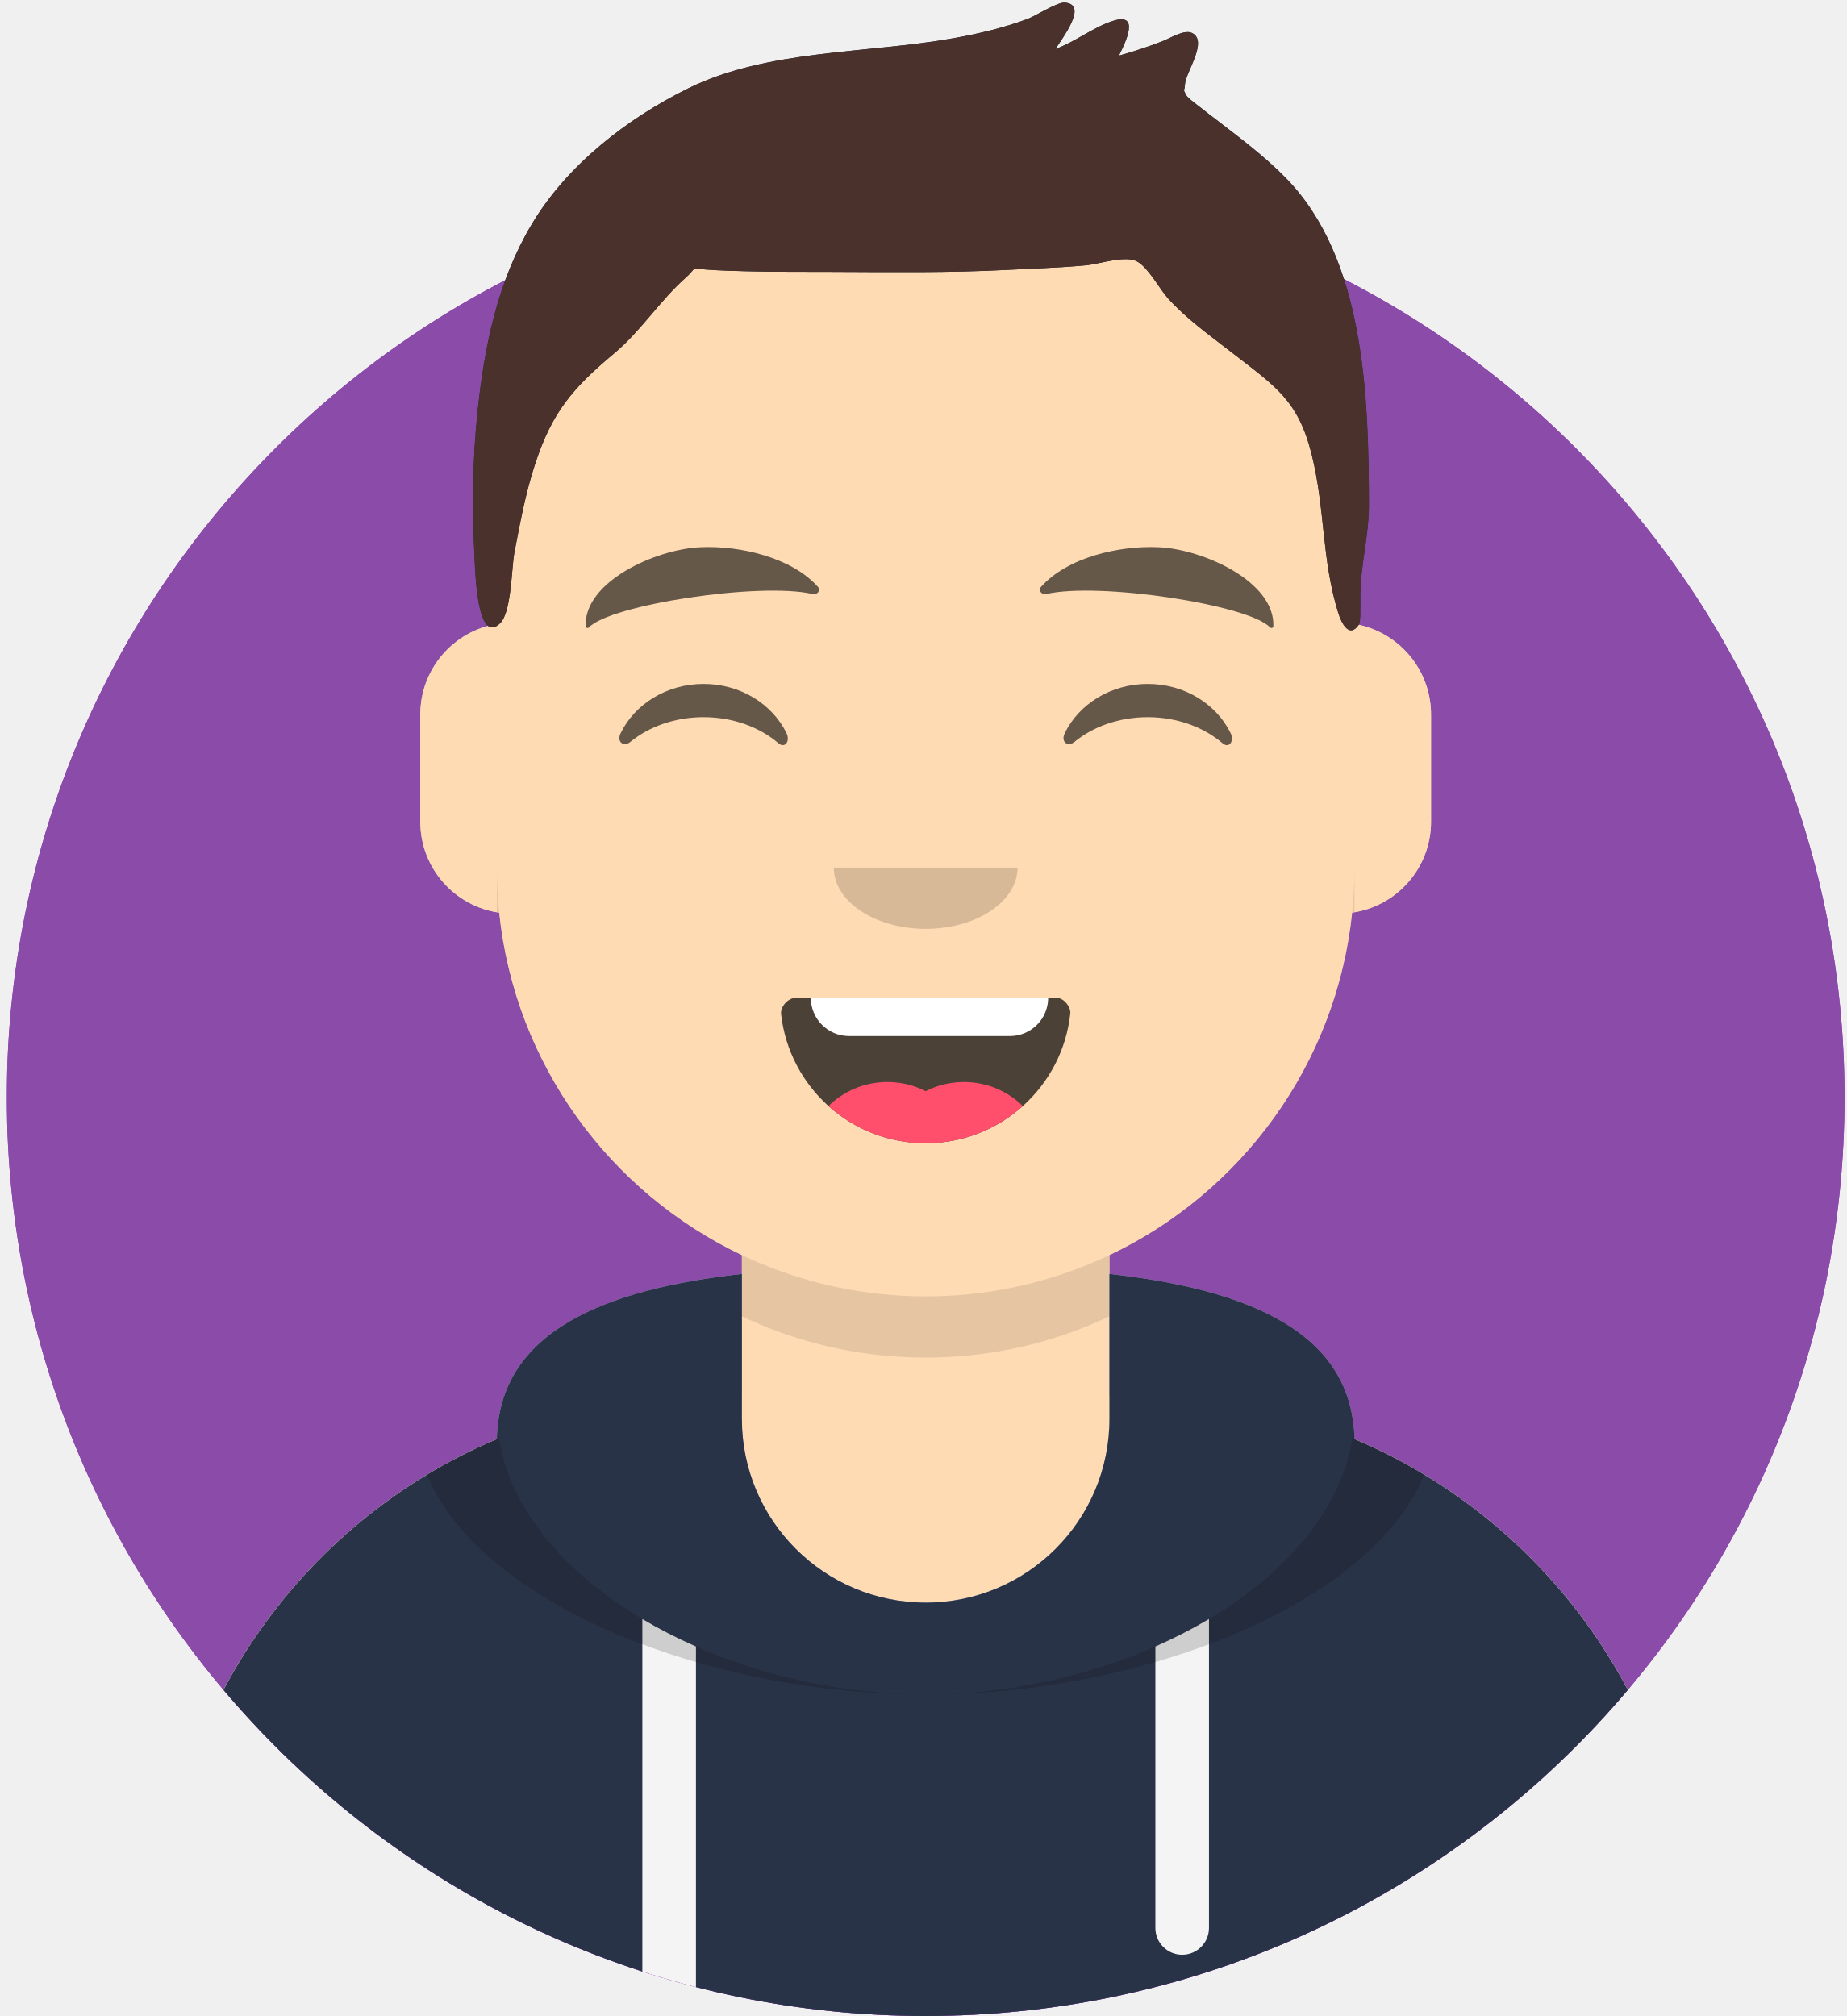
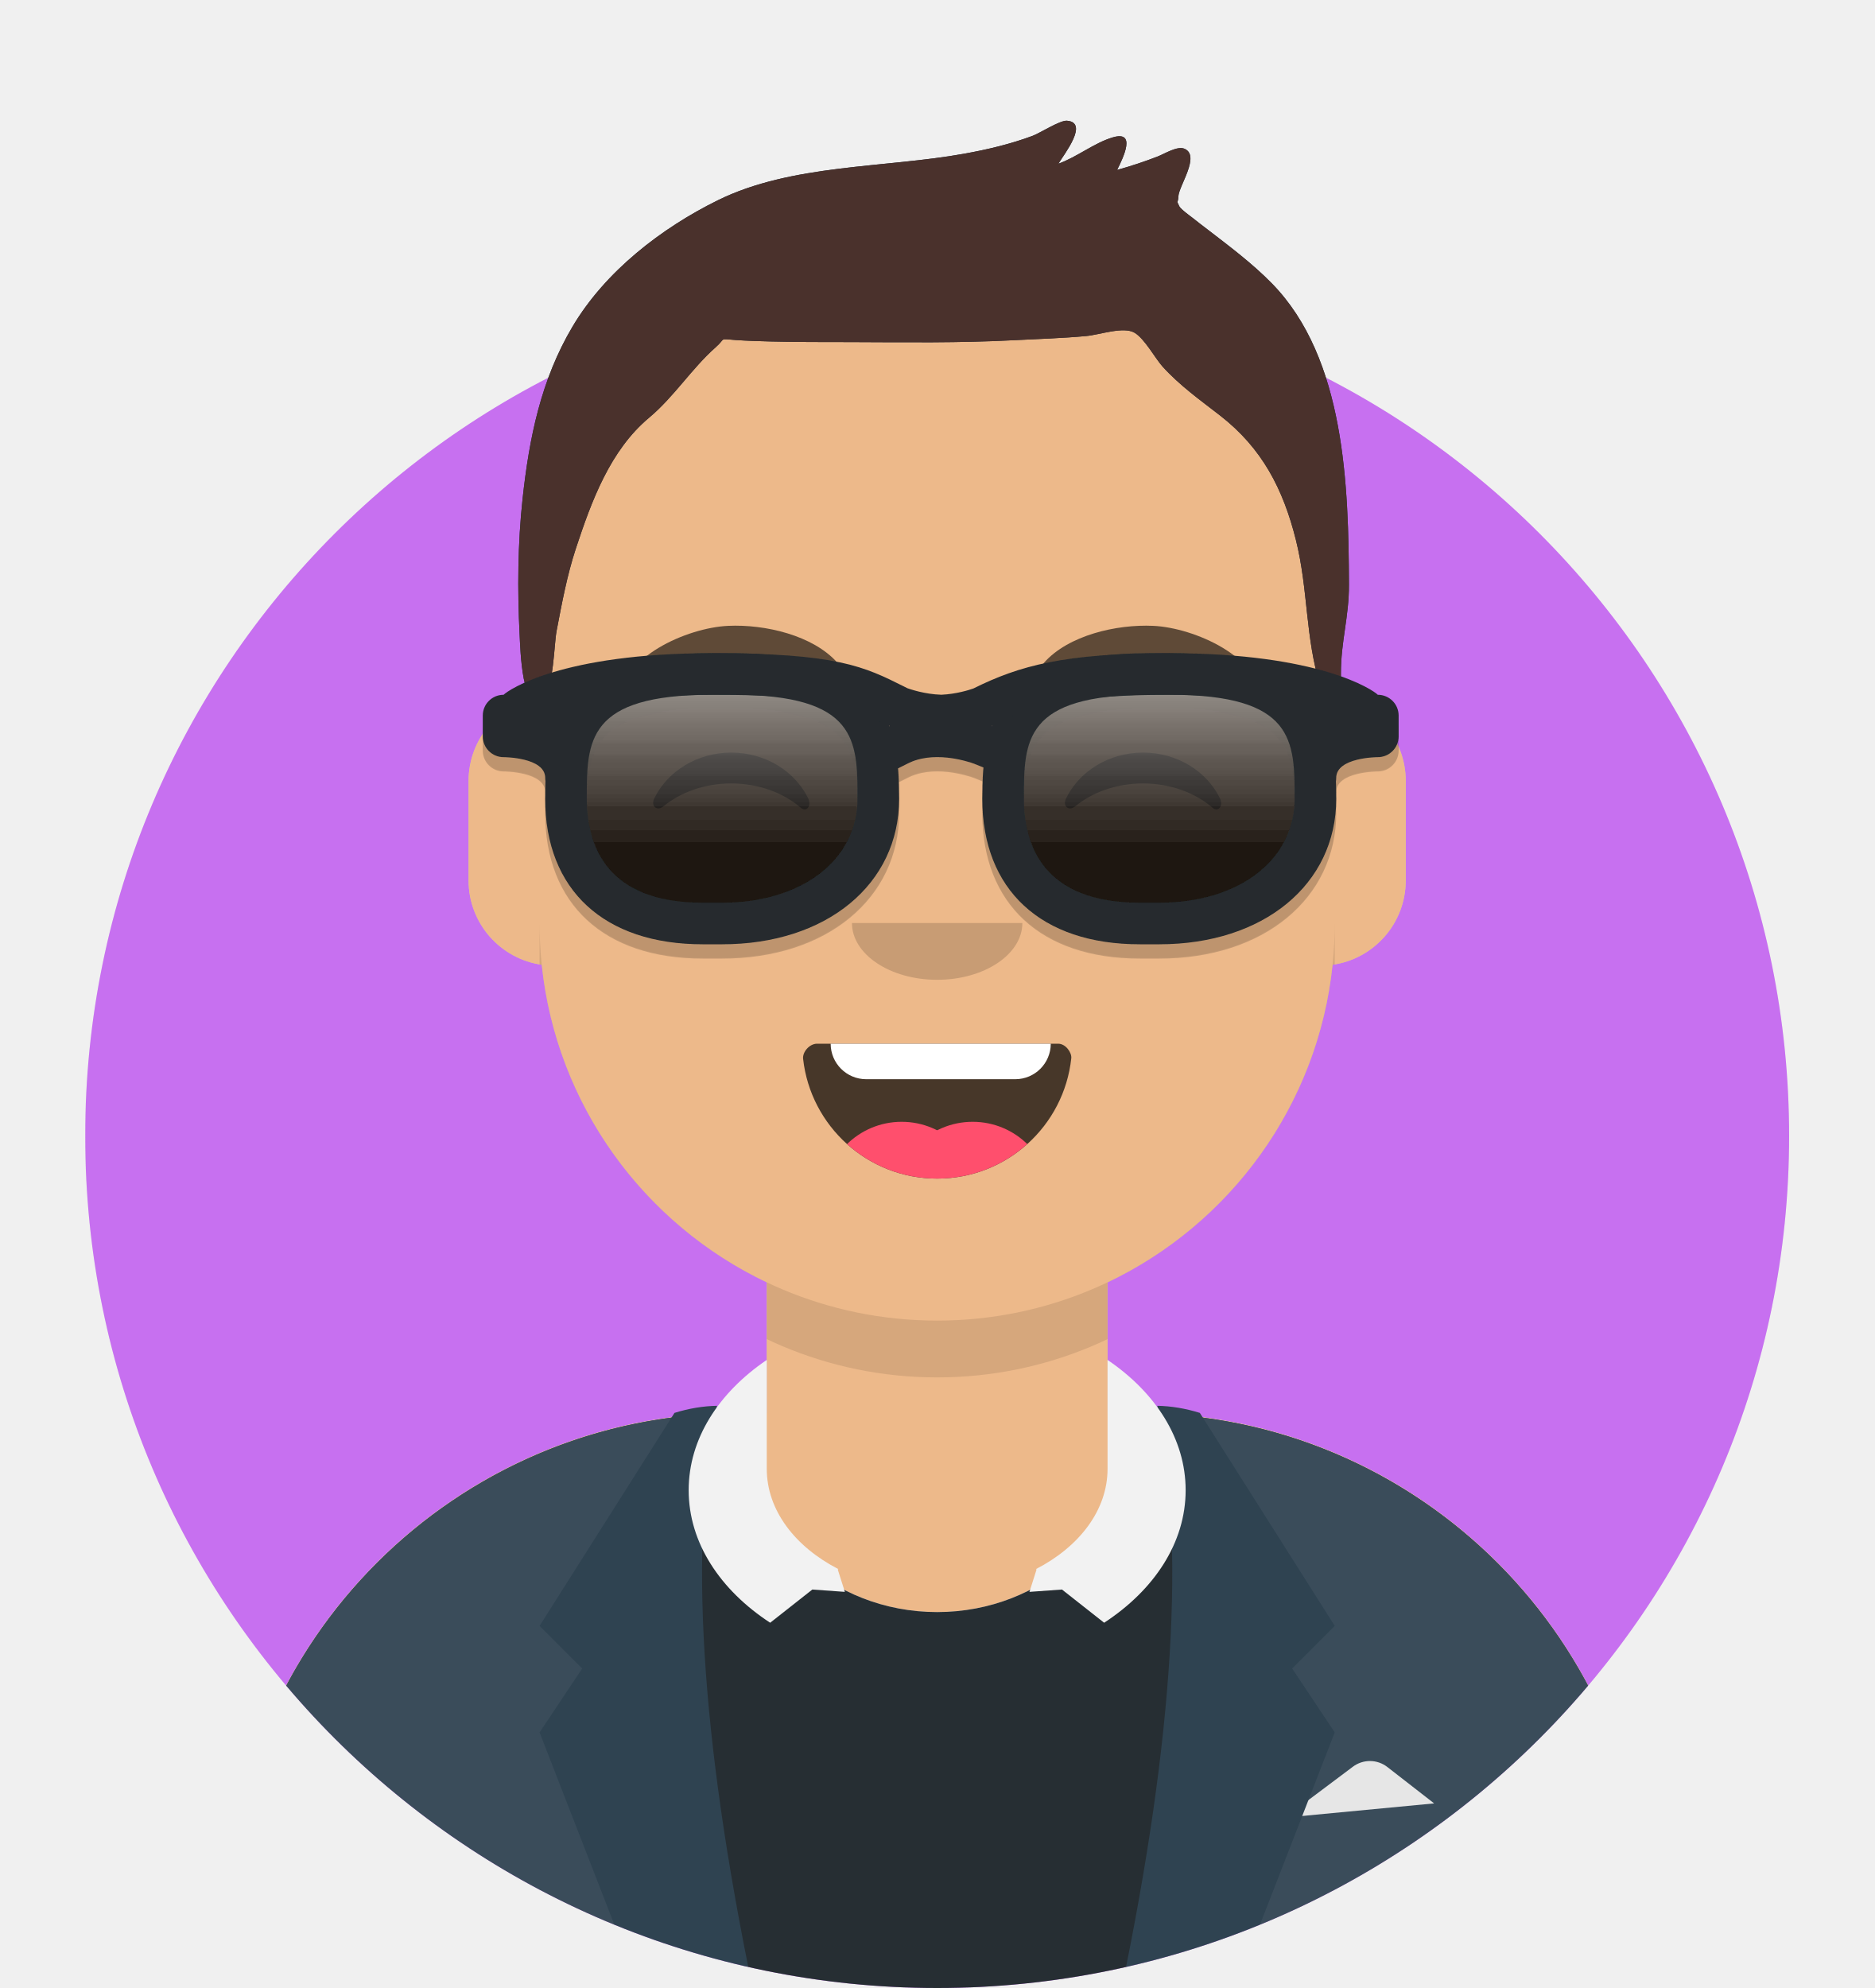
- <svg xmlns="http://www.w3.org/2000/svg" xmlns:xlink="http://www.w3.org/1999/xlink" width="217px" height="237px" viewBox="0 0 217 237" version="1.1">
+ <svg xmlns="http://www.w3.org/2000/svg" xmlns:xlink="http://www.w3.org/1999/xlink" width="264px" height="280px" viewBox="0 0 264 280" version="1.1">
  <defs>
-     <circle id="path-1" cx="108" cy="108" r="108" />
-     <path d="M-3.19744231e-14,144 L-3.19744231e-14,-1.42108547e-14 L237.6,-1.42108547e-14 L237.6,144 L226.8,144 C226.8,203.647 178.447,252 118.8,252 C59.153,252 10.8,203.647 10.8,144 L10.8,144 L-3.19744231e-14,144 Z" id="path-3" />
-     <path d="M90,0 C117.835,-5.11323436e-15 140.4,22.565 140.4,50.4 L140.401,55.949 C145.508,56.807 149.4,61.249 149.4,66.6 L149.4,79.2 C149.4,84.647 145.367,89.152 140.125,89.893 C138.265,107.718 127.114,122.78 111.601,130.149 L111.6,146.7 L115.2,146.7 C150.988,146.7 180,175.712 180,211.5 L180,219.6 L0,219.6 L0,211.5 C-4.38277231e-15,175.712 29.012,146.7 64.8,146.7 L68.4,146.7 L68.4,130.15 C52.886,122.78 41.735,107.718 39.875,89.893 C34.633,89.152 30.6,84.647 30.6,79.2 L30.6,66.6 C30.6,61.249 34.492,56.806 39.6,55.949 L39.6,50.4 C39.6,22.565 62.165,5.11323436e-15 90,0 Z" id="path-5" />
-     <path d="M140.401,11.764 C156.691,13.587 169.2,18.597 169.2,31.569 L169.194,31.18 C192.467,41.01 208.8,64.047 208.8,90.9 L208.8,99 L28.8,99 L28.8,90.9 C28.8,64.047 45.133,41.01 68.406,31.18 C68.653,18.496 81.073,13.568 97.2,11.764 L97.2,28.8 C97.2,40.729 106.871,50.4 118.8,50.4 C130.729,50.4 140.4,40.729 140.4,28.8 L140.4,28.8 Z" id="path-7" />
-     <path d="M31.606,13.615 C32.558,22.158 39.803,28.8 48.6,28.8 C57.424,28.8 64.687,22.117 65.603,13.536 C65.676,12.845 64.905,11.7 63.938,11.7 C50.534,11.7 40.264,11.7 33.378,11.7 C32.406,11.7 31.511,12.761 31.606,13.615 Z" id="path-9" />
-     <rect id="path-11" x="0" y="0" width="237.6" height="252" />
-     <path d="M118.135,20.928 C115.651,18.39 112.767,16.236 109.962,14.076 C109.343,13.6 108.715,13.135 108.109,12.641 C107.972,12.528 106.563,11.519 106.394,11.148 C105.988,10.254 106.224,10.95 106.28,9.884 C106.35,8.535 109.1,4.727 107.048,3.854 C106.146,3.47 104.536,4.492 103.67,4.83 C101.977,5.49 100.263,6.054 98.512,6.54 C99.351,4.869 100.95,1.524 97.944,2.419 C95.603,3.116 93.421,4.91 91.068,5.753 C91.847,4.477 94.96,0.523 92.147,0.302 C91.271,0.233 88.724,1.875 87.782,2.226 C84.959,3.275 82.075,3.953 79.111,4.487 C69.033,6.304 57.248,5.786 47.923,10.374 C40.735,13.911 33.636,19.4 29.484,26.389 C25.481,33.125 23.984,40.498 23.146,48.217 C22.532,53.882 22.482,59.738 22.769,65.424 C22.863,67.287 23.073,75.874 25.779,73.273 C27.127,71.978 27.117,66.745 27.457,64.974 C28.133,61.451 28.783,57.911 29.91,54.5 C31.895,48.49 34.238,45.687 39.184,41.547 C42.359,38.89 44.588,35.3 47.625,32.62 C48.99,31.416 47.949,31.542 50.143,31.7 C51.616,31.806 53.097,31.846 54.574,31.885 C57.99,31.974 61.412,31.951 64.829,31.963 C71.711,31.988 78.561,32.085 85.437,31.725 C88.492,31.565 91.556,31.478 94.603,31.195 C96.306,31.038 99.326,29.947 100.728,30.78 C102.01,31.543 103.342,34.034 104.263,35.054 C106.438,37.464 109.032,39.305 111.576,41.282 C116.881,45.403 119.559,46.98 121.17,53.421 C122.775,59.838 122.325,65.791 124.312,72.106 C124.662,73.217 125.586,75.13 126.726,73.415 C126.937,73.096 126.883,71.345 126.883,70.337 C126.883,66.27 127.913,63.218 127.9,59.123 C127.849,46.674 127.447,30.442 118.135,20.928 Z" id="path-13" />
+     <circle id="react-path-1" cx="120" cy="120" r="120" />
+     <path d="M12,160 C12,226.274 65.726,280 132,280 C198.274,280 252,226.274 252,160 L264,160 L264,-1.42108547e-14 L-3.19744231e-14,-1.42108547e-14 L-3.19744231e-14,160 L12,160 Z" id="react-path-2" />
+     <path d="M124,144.611 L124,163 L128,163 L128,163 C167.765,163 200,195.235 200,235 L200,244 L0,244 L0,235 C-4.86974701e-15,195.235 32.235,163 72,163 L72,163 L76,163 L76,144.611 C58.763,136.422 46.372,119.687 44.305,99.881 C38.48,99.058 34,94.052 34,88 L34,74 C34,68.054 38.325,63.118 44,62.166 L44,56 L44,56 C44,25.072 69.072,5.68137151e-15 100,0 L100,0 L100,0 C130.928,-5.68137151e-15 156,25.072 156,56 L156,62.166 C161.675,63.118 166,68.054 166,74 L166,88 C166,94.052 161.52,99.058 155.695,99.881 C153.628,119.687 141.237,136.422 124,144.611 Z" id="react-path-3" />
  </defs>
-   <g id="Website" stroke="none" stroke-width="1" fill="none" fill-rule="evenodd">
-     <g id="mf-avatar" transform="translate(-10, -15)">
-       <g id="Circle" transform="translate(10.8, 36)">
-         <mask id="mask-2" fill="white">
-           <use xlink:href="#path-1" />
+   <g id="Avataaar" stroke="none" stroke-width="1" fill="none" fill-rule="evenodd">
+     <g transform="translate(-825, -1100)" id="Avataaar/Circle">
+       <g transform="translate(825, 1100)">
+         <g id="Circle" stroke-width="1" fill-rule="evenodd" transform="translate(12, 40)">
+           <mask id="react-mask-4" fill="white">
+             <use xlink:href="#react-path-1" />
+           </mask>
+           <use id="Circle-Background" fill="#E6E6E6" xlink:href="#react-path-1" />
+           <g id="Color/Palette/Blue-01" mask="url(#react-mask-4)" fill="#c770f0">
+             <rect id="🖍Color" x="0" y="0" width="240" height="240" />
+           </g>
+         </g>
+         <mask id="react-mask-5" fill="white">
+           <use xlink:href="#react-path-2" />
        </mask>
-         <use id="Circle-Background" fill="#972dc2" xlink:href="#path-1" />
-         <g id="🖍-Circle-Color" mask="url(#mask-2)" fill="#8a4ca8">
-           <rect id="🖍Color" x="0" y="0" width="216.445" height="216" />
-         </g>
-       </g>
-       <mask id="mask-4" fill="white">
-         <use xlink:href="#path-3" />
-       </mask>
-       <g id="Mask" />
-       <g id="Avataaar" mask="url(#mask-4)">
-         <g id="Body" transform="translate(28.8, 32.4)">
-           <mask id="mask-6" fill="white">
-             <use xlink:href="#path-5" />
-           </mask>
-           <use fill="#D0C6AC" xlink:href="#path-5" />
-           <g id="Skin/👶🏻-05-Pale" mask="url(#mask-6)" fill="#FFDBB4">
-             <g transform="translate(-28.8, 0)" id="Color">
-               <rect x="0" y="0" width="238.384" height="220.355" />
+         <g id="Mask" />
+         <g id="Avataaar" stroke-width="1" fill-rule="evenodd" mask="url(#react-mask-5)">
+           <g id="Body" transform="translate(32, 36)">
+             <mask id="react-mask-6" fill="white">
+               <use xlink:href="#react-path-3" />
+             </mask>
+             <use fill="#D0C6AC" xlink:href="#react-path-3" />
+             <g id="Skin/👶🏽-03-Brown" mask="url(#react-mask-6)" fill="#EDB98A">
+               <g transform="translate(0, 0)" id="Color">
+                 <rect x="0" y="0" width="264" height="280" />
+               </g>
+             </g>
+             <path d="M156,79 L156,102 C156,132.928 130.928,158 100,158 C69.072,158 44,132.928 44,102 L44,79 L44,94 C44,124.928 69.072,150 100,150 C130.928,150 156,124.928 156,94 L156,79 Z" id="Neck-Shadow" fill-opacity="0.1" fill="#000000" mask="url(#react-mask-6)" />
+           </g>
+           <g id="Clothing/Blazer-+-Sweater" transform="translate(0, 170)">
+             <defs>
+               <path d="M105.192,29.052 L104,29.052 L104,29.052 C64.235,29.052 32,61.287 32,101.052 L32,110 L232,110 L232,101.052 C232,61.287 199.765,29.052 160,29.052 L160,29.052 L158.808,29.052 C158.935,30.035 159,31.036 159,32.052 C159,45.859 146.912,57.052 132,57.052 C117.088,57.052 105,45.859 105,32.052 C105,31.036 105.065,30.035 105.192,29.052 Z" id="react-path-219" />
+             </defs>
+             <mask id="react-mask-220" fill="white">
+               <use xlink:href="#react-path-219" />
+             </mask>
+             <use id="Clothes" fill="#E6E6E6" fill-rule="evenodd" xlink:href="#react-path-219" />
+             <g id="Color/Palette/Black" mask="url(#react-mask-220)" fill-rule="evenodd" fill="#262E33">
+               <rect id="🖍Color" x="0" y="0" width="264" height="110" />
+             </g>
+             <g id="Blazer" stroke-width="1" fill-rule="evenodd" transform="translate(32, 28)">
+               <path d="M68.785,1.122 C30.512,2.804 1.24427139e-14,34.365 0,73.052 L0,82 L69.362,82 C65.961,69.92 64,55.709 64,40.5 C64,26.173 65.74,12.731 68.785,1.122 Z M131.638,82 L200,82 L200,73.052 C200,34.707 170.025,3.363 132.229,1.174 C135.265,12.771 137,26.194 137,40.5 C137,55.709 135.039,69.92 131.638,82 Z" id="Saco" fill="#3A4C5A" />
+               <path d="M149,58 L158.556,50.833 L158.556,50.833 C159.999,49.751 161.988,49.768 163.412,50.876 L170,56 L149,58 Z" id="Pocket-hanky" fill="#E6E6E6" />
+               <path d="M69,1.13686838e-13 C65,19.333 66.667,46.667 74,82 L58,82 L44,46 L50,37 L44,31 L63,1 C65.028,0.369 67.028,0.036 69,1.13686838e-13 Z" id="Wing" fill="#2F4351" />
+               <path d="M151,1.13686838e-13 C147,19.333 148.667,46.667 156,82 L140,82 L126,46 L132,37 L126,31 L145,1 C147.028,0.369 149.028,0.036 151,1.13686838e-13 Z" id="Wing" fill="#2F4351" transform="translate(141, 41) scale(-1, 1) translate(-141, -41) " />
+             </g>
+             <path d="M156,21.539 C162.772,26.136 167,32.656 167,39.888 C167,47.289 162.572,53.945 155.52,58.556 L149.579,53.876 L145,54.208 L146,51.057 L145.922,50.996 C152.022,47.853 156,42.7 156,36.877 L156,21.539 Z M108,21.539 C101.228,26.136 97,32.656 97,39.888 C97,47.289 101.428,53.945 108.48,58.556 L114.421,53.876 L119,54.208 L118,51.057 L118.078,50.996 C111.978,47.853 108,42.7 108,36.877 L108,21.539 Z" id="Collar" fill="#F2F2F2" fill-rule="evenodd" />
+           </g>
+           <g id="Face" transform="translate(76, 82)" fill="#000000">
+             <g id="Mouth/Smile" transform="translate(2, 52)">
+               <defs>
+                 <path d="M35.118,15.128 C36.176,24.62 44.226,32 54,32 C63.804,32 71.874,24.574 72.892,15.04 C72.974,14.273 72.117,13 71.043,13 C56.149,13 44.738,13 37.087,13 C36.007,13 35.012,14.178 35.118,15.128 Z" id="react-path-239" />
+               </defs>
+               <mask id="react-mask-240" fill="white">
+                 <use xlink:href="#react-path-239" />
+               </mask>
+               <use id="Mouth" fill-opacity="0.7" fill="#000000" fill-rule="evenodd" xlink:href="#react-path-239" />
+               <rect id="Teeth" fill="#FFFFFF" fill-rule="evenodd" mask="url(#react-mask-240)" x="39" y="2" width="31" height="16" rx="5" />
+               <g id="Tongue" stroke-width="1" fill-rule="evenodd" mask="url(#react-mask-240)" fill="#FF4F6D">
+                 <g transform="translate(38, 24)">
+                   <circle cx="11" cy="11" r="11" />
+                   <circle cx="21" cy="11" r="11" />
+                 </g>
+               </g>
+             </g>
+             <g id="Nose/Default" transform="translate(28, 40)" fill-opacity="0.16">
+               <path d="M16,8 C16,12.418 21.373,16 28,16 L28,16 C34.627,16 40,12.418 40,8" id="Nose" />
+             </g>
+             <g id="Eyes/Happy-😁" transform="translate(0, 8)" fill-opacity="0.6">
+               <path d="M16.16,22.447 C18.007,18.649 22.164,16 26.998,16 C31.814,16 35.959,18.63 37.815,22.407 C38.367,23.529 37.582,24.447 36.791,23.767 C34.34,21.66 30.859,20.344 26.998,20.344 C23.257,20.344 19.874,21.579 17.438,23.572 C16.547,24.3 15.62,23.558 16.16,22.447 Z" id="Squint" />
+               <path d="M74.16,22.447 C76.007,18.649 80.164,16 84.998,16 C89.814,16 93.959,18.63 95.815,22.407 C96.367,23.529 95.582,24.447 94.791,23.767 C92.34,21.66 88.859,20.344 84.998,20.344 C81.257,20.344 77.874,21.579 75.438,23.572 C74.547,24.3 73.62,23.558 74.16,22.447 Z" id="Squint" />
+             </g>
+             <g id="Eyebrow/Natural/Default-Natural" fill-opacity="0.6">
+               <path d="M26.039,6.21 C20.278,6.983 11.293,12.005 12.044,17.818 C12.069,18.008 12.357,18.067 12.481,17.908 C14.967,14.72 34.193,10.037 41.194,11.015 C41.835,11.104 42.258,10.443 41.821,10.03 C38.077,6.495 31.2,5.512 26.039,6.21" id="Eyebrow" transform="translate(27, 12) rotate(5) translate(-27, -12) " />
+               <path d="M85.039,6.21 C79.278,6.983 70.293,12.005 71.044,17.818 C71.069,18.008 71.357,18.067 71.481,17.908 C73.967,14.72 93.193,10.037 100.194,11.015 C100.835,11.104 101.258,10.443 100.821,10.03 C97.077,6.495 90.2,5.512 85.039,6.21" id="Eyebrow" transform="translate(86, 12) scale(-1, 1) rotate(5) translate(-86, -12) " />
            </g>
          </g>
-           <path d="M39.6,84.6 C39.6,112.435 62.165,135 90,135 C117.835,135 140.4,112.435 140.4,84.6 L140.4,84.6 L140.4,91.8 C140.4,119.635 117.835,142.2 90,142.2 C62.165,142.2 39.6,119.635 39.6,91.8 Z" id="Neck-Shadow" fill-opacity="0.1" fill="#000000" mask="url(#mask-6)" />
-         </g>
-         <g id="Clothing/Hoodie" transform="translate(0, 153)">
-           <mask id="mask-8" fill="white">
-             <use xlink:href="#path-7" />
-           </mask>
-           <use id="Hoodie" fill="#B7C1DB" fill-rule="evenodd" xlink:href="#path-7" />
-           <g id="Color/Palette/Slate" mask="url(#mask-8)" fill="#293347" fill-rule="evenodd">
-             <rect id="🖍Color" x="0" y="0" width="238.491" height="99" />
-           </g>
-           <path d="M91.8,55.565 L91.8,99 L85.5,99 L85.499,52.335 C87.483,53.514 89.592,54.594 91.8,55.565 Z M152.101,52.334 L152.1,88.65 C152.1,90.39 150.69,91.8 148.95,91.8 C147.21,91.8 145.8,90.39 145.8,88.65 L145.801,55.565 C148.009,54.594 150.118,53.513 152.101,52.334 Z" id="Straps" fill="#F4F4F4" fill-rule="evenodd" mask="url(#mask-8)" />
-           <path d="M155.733,11.451 C169.28,14.013 178.65,19.118 178.65,29.077 C178.65,46.818 148.916,61.2 118.8,61.2 C88.684,61.2 58.95,46.818 58.95,29.077 C58.95,19.118 68.32,14.013 81.867,11.451 C73.689,14.466 68.4,19.534 68.4,27.969 C68.4,46.322 93.439,61.2 118.8,61.2 C144.161,61.2 169.2,46.322 169.2,27.969 C169.2,19.71 164.13,14.679 156.241,11.642 Z" id="Shadow" fill-opacity="0.16" fill="#000000" fill-rule="evenodd" mask="url(#mask-8)" />
-         </g>
-         <g id="Face" transform="translate(68.4, 73.8)">
-           <g id="Mouth/Smile" transform="translate(1.8, 46.8)">
-             <mask id="mask-10" fill="white">
-               <use xlink:href="#path-9" />
+           <g id="Top" stroke-width="1" fill-rule="evenodd">
+             <defs>
+               <rect id="react-path-145" x="0" y="0" width="264" height="280" />
+               <path d="M180.15,39.92 C177.39,37.1 174.186,34.707 171.069,32.307 C170.382,31.777 169.683,31.261 169.011,30.712 C168.858,30.587 167.292,29.466 167.105,29.053 C166.654,28.06 166.915,28.833 166.977,27.649 C167.056,26.151 170.111,21.919 167.831,20.949 C166.828,20.522 165.04,21.658 164.078,22.033 C162.196,22.767 160.292,23.393 158.347,23.933 C159.279,22.076 161.055,18.359 157.716,19.354 C155.114,20.129 152.69,22.122 150.076,23.059 C150.941,21.642 154.4,17.248 151.274,17.002 C150.302,16.926 147.471,18.75 146.424,19.14 C143.287,20.305 140.083,21.059 136.79,21.653 C125.592,23.671 112.497,23.095 102.137,28.193 C94.149,32.124 86.263,38.222 81.648,45.988 C77.201,53.473 75.538,61.664 74.607,70.241 C73.924,76.536 73.868,83.043 74.188,89.36 C74.292,91.43 74.525,100.971 77.532,98.081 C79.03,96.642 79.019,90.828 79.396,88.86 C80.147,84.945 80.87,81.013 82.122,77.223 C84.328,70.544 86.931,63.43 92.427,58.83 C95.954,55.878 98.431,51.889 101.806,48.911 C103.322,47.574 102.165,47.713 104.603,47.889 C106.241,48.006 107.885,48.051 109.526,48.094 C113.322,48.193 117.124,48.168 120.921,48.181 C128.568,48.209 136.179,48.317 143.819,47.916 C147.214,47.739 150.618,47.642 154.004,47.328 C155.895,47.153 159.251,45.941 160.808,46.867 C162.233,47.714 163.713,50.482 164.736,51.615 C167.154,54.294 170.036,56.339 172.862,58.535 C178.757,63.115 181.732,68.867 183.523,76.023 C185.306,83.153 184.806,89.768 187.013,96.785 C187.402,98.018 188.429,100.145 189.695,98.239 C189.93,97.885 189.87,95.939 189.87,94.819 C189.87,90.3 191.014,86.908 191,82.359 C190.944,68.527 190.496,50.491 180.15,39.92 Z" id="react-path-144" />
+               <filter x="-0.8%" y="-2.0%" width="101.5%" height="108.0%" filterUnits="objectBoundingBox" id="react-filter-141">
+                 <feOffset dx="0" dy="2" in="SourceAlpha" result="shadowOffsetOuter1" />
+                 <feColorMatrix values="0 0 0 0 0   0 0 0 0 0   0 0 0 0 0  0 0 0 0.16 0" type="matrix" in="shadowOffsetOuter1" result="shadowMatrixOuter1" />
+                 <feMerge>
+                   <feMergeNode in="shadowMatrixOuter1" />
+                   <feMergeNode in="SourceGraphic" />
+                 </feMerge>
+               </filter>
+             </defs>
+             <mask id="react-mask-143" fill="white">
+               <use xlink:href="#react-path-145" />
            </mask>
-             <use id="Mouth" fill-opacity="0.7" fill="#000000" fill-rule="evenodd" xlink:href="#path-9" />
-             <path d="M39.6,1.8 L58.5,1.8 C60.985,1.8 63,3.815 63,6.3 L63,11.7 C63,14.185 60.985,16.2 58.5,16.2 L39.6,16.2 C37.115,16.2 35.1,14.185 35.1,11.7 L35.1,6.3 C35.1,3.815 37.115,1.8 39.6,1.8 Z" id="Teeth" fill="#FFFFFF" fill-rule="evenodd" mask="url(#mask-10)" />
-             <g id="Tongue" stroke-width="1" fill-rule="evenodd" mask="url(#mask-10)" fill="#FF4F6D">
-               <g transform="translate(34.2, 21.6)">
-                 <circle cx="9.9" cy="9.9" r="9.9" />
-                 <circle cx="18.9" cy="9.9" r="9.9" />
-               </g>
-             </g>
-           </g>
-           <g id="Nose/Default" transform="translate(25.2, 36)" fill="#000000" fill-opacity="0.16">
-             <path d="M14.4,7.2 C14.4,11.176 19.235,14.4 25.2,14.4 L25.2,14.4 C31.165,14.4 36,11.176 36,7.2" id="Nose" />
-           </g>
-           <g id="Eyes/Happy-😁" transform="translate(0, 7.2)" fill="#000000" fill-opacity="0.6">
-             <path d="M14.544,20.203 C16.206,16.784 19.948,14.4 24.298,14.4 C28.632,14.4 32.363,16.767 34.034,20.166 C34.53,21.176 33.824,22.003 33.112,21.39 C30.906,19.494 27.773,18.309 24.298,18.309 C20.931,18.309 17.886,19.421 15.694,21.214 C14.892,21.87 14.058,21.203 14.544,20.203 Z" id="Squint" />
-             <path d="M66.744,20.203 C68.406,16.784 72.148,14.4 76.498,14.4 C80.832,14.4 84.563,16.767 86.234,20.166 C86.73,21.176 86.024,22.003 85.312,21.39 C83.106,19.494 79.973,18.309 76.498,18.309 C73.131,18.309 70.086,19.421 67.894,21.214 C67.092,21.87 66.258,21.203 66.744,20.203 Z" id="Squint" />
-           </g>
-           <g id="Eyebrow/Natural/Default-Natural" fill="#000000" fill-opacity="0.6">
-             <path d="M23.435,5.589 C18.25,6.285 10.164,10.805 10.84,16.036 C10.862,16.207 11.121,16.261 11.233,16.118 C13.471,13.248 30.774,9.033 37.075,9.913 C37.652,9.994 38.032,9.399 37.639,9.027 C34.269,5.845 28.08,4.961 23.435,5.589" id="Eyebrow" transform="translate(24.3, 10.8) rotate(5) translate(-24.3, -10.8) " />
-             <path d="M76.535,5.589 C71.35,6.285 63.264,10.805 63.94,16.036 C63.962,16.207 64.221,16.261 64.333,16.118 C66.571,13.248 83.874,9.033 90.175,9.913 C90.752,9.994 91.132,9.399 90.739,9.027 C87.369,5.845 81.18,4.961 76.535,5.589" id="Eyebrow" transform="translate(77.4, 10.8) scale(-1, 1) rotate(5) translate(-77.4, -10.8) " />
-           </g>
-         </g>
-         <g id="Top">
-           <mask id="mask-12" fill="white">
-             <use xlink:href="#path-11" />
-           </mask>
-           <g id="Mask" />
-           <g mask="url(#mask-12)">
-             <g transform="translate(43, 15)">
-               <mask id="mask-14" fill="white">
-                 <use xlink:href="#path-13" />
-               </mask>
-               <use id="Short-Hair" stroke="none" fill="#1F3140" fill-rule="evenodd" xlink:href="#path-13" />
-               <g id="Color/Hair/Brown-Dark" stroke="none" fill="none" mask="url(#mask-14)" fill-rule="evenodd">
-                 <g transform="translate(-43.1, -15)" fill="#4A312C" id="Color">
-                   <rect x="0" y="0" width="239.107" height="252.406" />
+             <g id="Mask" />
+             <g id="Top/Short-Hair/Short-Flat" mask="url(#react-mask-143)">
+               <g transform="translate(-1, 0)">
+                 <mask id="react-mask-142" fill="white">
+                   <use xlink:href="#react-path-144" />
+                 </mask>
+                 <use id="Short-Hair" stroke="none" fill="#1F3140" fill-rule="evenodd" xlink:href="#react-path-144" />
+                 <g id="Skin/👶🏽-03-Brown" mask="url(#react-mask-142)" fill="#4A312C">
+                   <g transform="translate(0, 0) " id="Color">
+                     <rect x="0" y="0" width="264" height="280" />
+                   </g>
+                 </g>
+                 <g id="Top/_Resources/Wayfarers" fill="none" transform="translate(62, 85)" stroke-width="1">
+                   <defs>
+                     <filter x="-0.8%" y="-2.4%" width="101.6%" height="109.8%" filterUnits="objectBoundingBox" id="react-filter-169">
+                       <feOffset dx="0" dy="2" in="SourceAlpha" result="shadowOffsetOuter1" />
+                       <feColorMatrix values="0 0 0 0 0   0 0 0 0 0   0 0 0 0 0  0 0 0 0.2 0" type="matrix" in="shadowOffsetOuter1" result="shadowMatrixOuter1" />
+                       <feMerge>
+                         <feMergeNode in="shadowMatrixOuter1" />
+                         <feMergeNode in="SourceGraphic" />
+                       </feMerge>
+                     </filter>
+                     <linearGradient x1="50%" y1="0%" x2="50%" y2="100%" id="react-linear-gradient-170">
+                       <stop stop-color="#FFFFFF" stop-opacity="0.5" offset="0%" />
+                       <stop stop-color="#000000" stop-opacity="0.5" offset="70.506%" />
+                     </linearGradient>
+                     <path d="M44.918,17.571 C44.918,27.274 36.668,35.143 22.92,35.143 L20.17,35.143 C6.423,35.143 0.923,27.271 0.923,17.571 L0.923,17.571 C0.923,7.866 2.207,0 21.455,0 L24.386,0 C43.634,0 44.918,7.866 44.918,17.571 L44.918,17.571 Z" id="react-path-167" />
+                     <path d="M106.486,17.571 C106.486,27.274 98.239,35.143 84.489,35.143 L81.739,35.143 C67.991,35.143 62.491,27.271 62.491,17.571 L62.491,17.571 C62.491,7.866 63.775,0 83.023,0 L85.955,0 C105.199,0 106.486,7.866 106.486,17.571 L106.486,17.571 Z" id="react-path-168" />
+                   </defs>
+                   <g id="Wayfarers" filter="url(#react-filter-169)" transform="translate(7, 7)">
+                     <g id="Shades" transform="translate(10.79546, 2.928571)" fill-rule="nonzero">
+                       <g id="Shade">
+                         <use fill-opacity="0.7" fill="#000000" fill-rule="evenodd" xlink:href="#react-path-167" />
+                         <use fill="url(#react-linear-gradient-170)" fill-rule="evenodd" xlink:href="#react-path-167" style="mix-blend-mode: screen;" />
+                       </g>
+                       <g id="Shade">
+                         <use fill-opacity="0.7" fill="#000000" fill-rule="evenodd" xlink:href="#react-path-168" />
+                         <use fill="url(#react-linear-gradient-170)" fill-rule="evenodd" xlink:href="#react-path-168" style="mix-blend-mode: screen;" />
+                       </g>
+                     </g>
+                     <path d="M33.716,41 L30.966,41 C17.078,41 8.787,33.336 8.787,20.5 C8.787,10.127 10.599,0 32.25,0 L35.182,0 C56.833,0 58.645,10.127 58.645,20.5 C58.645,32.569 48.396,41 33.716,41 Z M32.25,5.854 C14.65,5.854 14.65,12.318 14.65,20.5 C14.65,27.18 17.48,35.143 30.966,35.143 L33.716,35.143 C44.942,35.143 52.782,29.122 52.782,20.5 C52.782,12.318 52.782,5.854 35.182,5.854 L32.25,5.854 Z" id="Left" fill="#252C2F" fill-rule="nonzero" />
+                     <path d="M95.284,41 L92.534,41 C78.646,41 70.355,33.336 70.355,20.5 C70.355,10.127 72.167,0 93.818,0 L96.75,0 C118.401,0 120.213,10.127 120.213,20.5 C120.213,32.569 109.964,41 95.284,41 Z M93.818,5.854 C76.218,5.854 76.218,12.318 76.218,20.5 C76.218,27.18 79.051,35.143 92.534,35.143 L95.284,35.143 C106.51,35.143 114.35,29.122 114.35,20.5 C114.35,12.318 114.35,5.854 96.75,5.854 L93.818,5.854 Z" id="Right" fill="#252C2F" fill-rule="nonzero" />
+                     <path d="M2.932,5.857 C3.618,5.172 11.123,0 32.25,0 C49.964,0 53.714,1.88 59.39,4.721 L59.805,4.931 C60.2,5.073 62.218,5.774 64.578,5.851 C66.729,5.757 68.568,5.161 69.106,4.97 C75.584,1.748 81.926,0 96.75,0 C117.877,0 125.382,5.172 126.068,5.857 C127.689,5.857 129,7.166 129,8.786 L129,11.714 C129,13.334 127.689,14.643 126.068,14.643 C126.068,14.643 120.205,14.643 120.205,17.571 C120.205,20.5 117.273,13.334 117.273,11.714 L117.273,8.862 C113.697,7.462 107.297,5.857 96.75,5.857 C85,5.857 79.148,6.988 74.128,9.104 L74.184,9.243 L71.688,10.25 L74.181,11.258 L71.981,16.687 L69.264,15.589 C69.021,15.49 68.497,15.314 67.771,15.131 C65.747,14.62 63.665,14.465 61.825,14.851 C61.15,14.993 60.523,15.206 59.948,15.493 L57.326,16.803 L54.703,11.565 L57.325,10.255 L57.331,10.252 L54.819,9.237 L54.899,9.039 C50.57,6.976 46.578,5.857 32.25,5.857 C21.704,5.857 15.303,7.461 11.727,8.861 L11.727,11.714 C11.727,13.334 8.795,20.5 8.795,17.571 C8.795,14.643 2.932,14.643 2.932,14.643 C1.313,14.643 0,13.334 0,11.714 L0,8.786 C0,7.166 1.313,5.857 2.932,5.857 Z" id="Stuff" fill="#252C2F" fill-rule="nonzero" />
+                   </g>
                </g>
              </g>
            </g>
          </g>
        </g>
      </g>
    </g>
  </g>
</svg>
